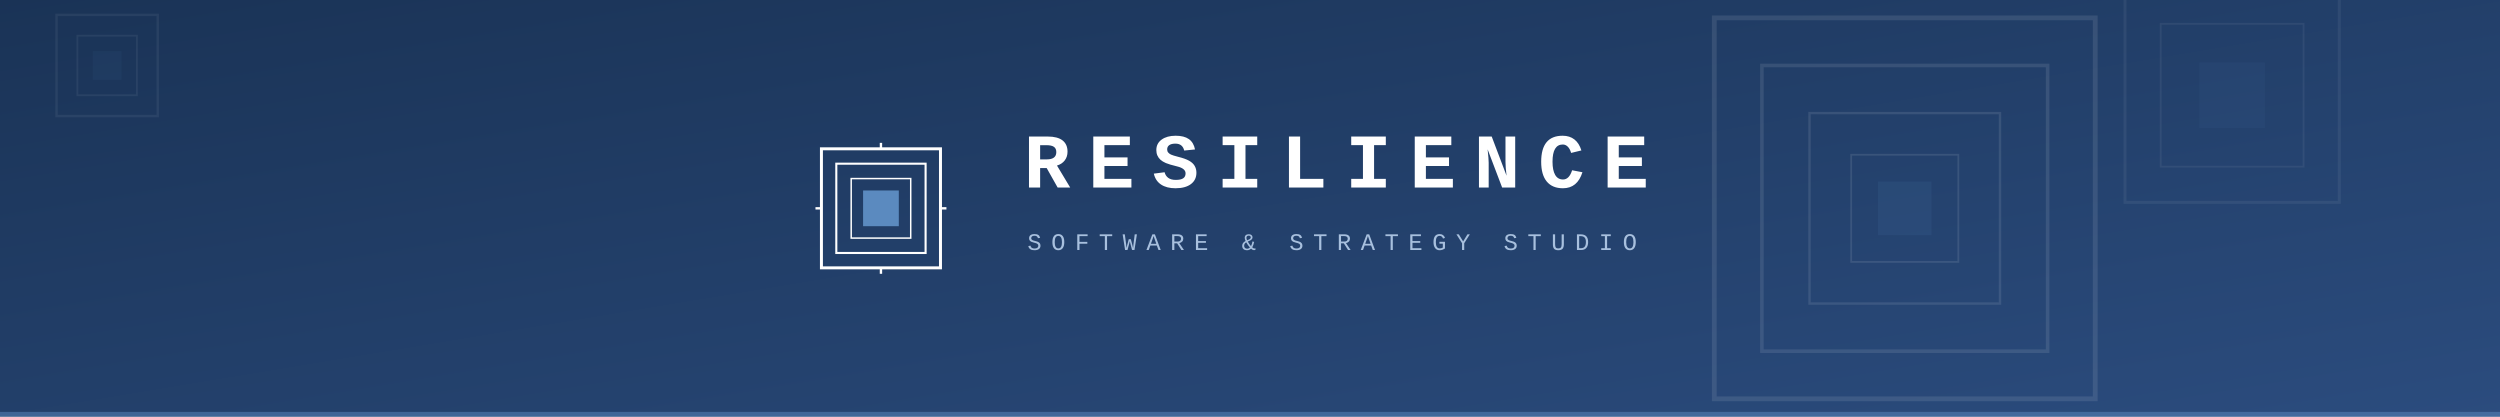
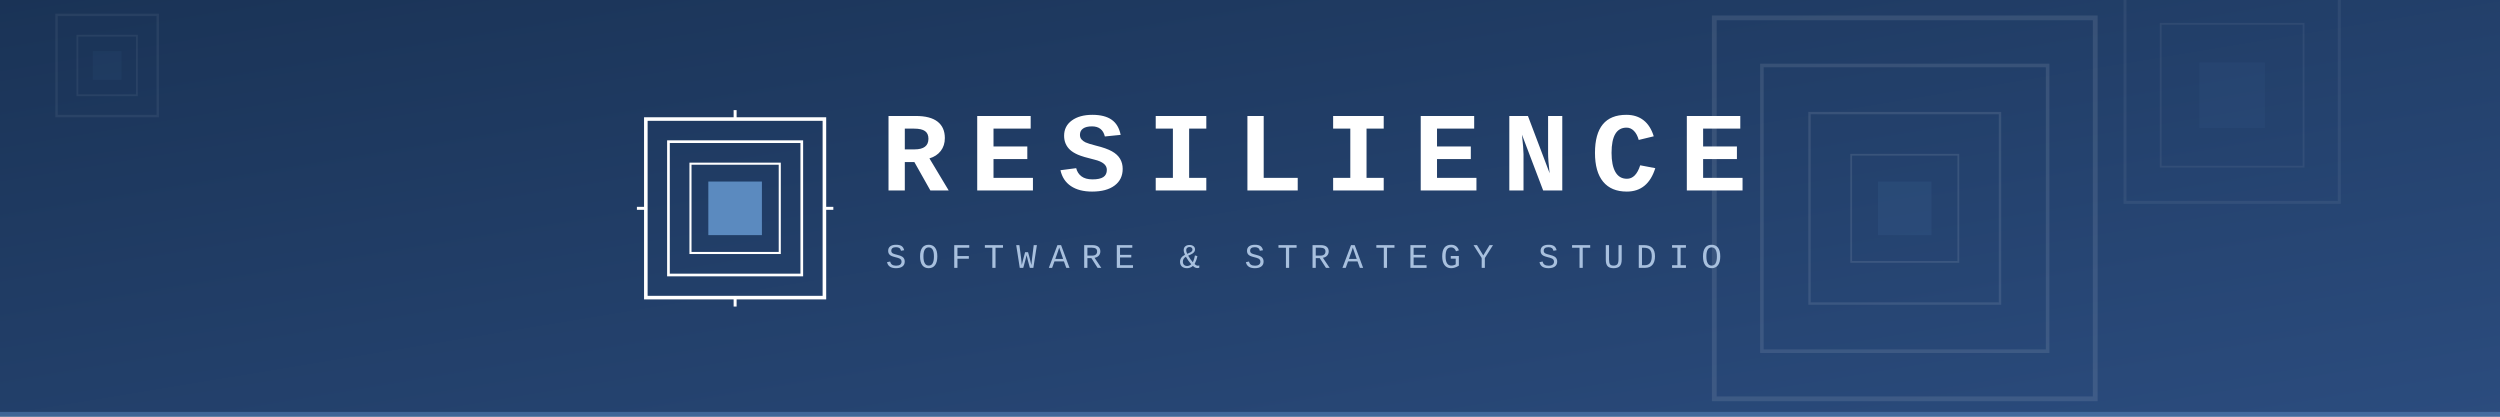
<svg xmlns="http://www.w3.org/2000/svg" viewBox="0 0 4200 700" width="4200" height="700">
  <defs>
    <linearGradient id="bg" x1="0%" y1="0%" x2="100%" y2="100%">
      <stop offset="0%" stop-color="#1a3356" />
      <stop offset="100%" stop-color="#2b4c7e" />
    </linearGradient>
  </defs>
  <rect width="4200" height="700" fill="url(#bg)" />
  <g opacity="0.10" transform="translate(3200, 350)">
    <rect x="-320" y="-320" width="640" height="640" fill="none" stroke="#ffffff" stroke-width="8" />
    <rect x="-240" y="-240" width="480" height="480" fill="none" stroke="#ffffff" stroke-width="6" />
    <rect x="-160" y="-160" width="320" height="320" fill="none" stroke="#ffffff" stroke-width="4" />
    <rect x="-90" y="-90" width="180" height="180" fill="none" stroke="#ffffff" stroke-width="3" />
    <rect x="-45" y="-45" width="90" height="90" fill="#5b8abf" />
  </g>
  <g opacity="0.06" transform="translate(3750, 160)">
    <rect x="-180" y="-180" width="360" height="360" fill="none" stroke="#ffffff" stroke-width="5" />
    <rect x="-120" y="-120" width="240" height="240" fill="none" stroke="#ffffff" stroke-width="3" />
    <rect x="-55" y="-55" width="110" height="110" fill="#5b8abf" />
  </g>
  <g opacity="0.06" transform="translate(180, 110)">
    <rect x="-85" y="-85" width="170" height="170" fill="none" stroke="#ffffff" stroke-width="4" />
    <rect x="-50" y="-50" width="100" height="100" fill="none" stroke="#ffffff" stroke-width="3" />
    <rect x="-24" y="-24" width="48" height="48" fill="#5b8abf" />
  </g>
-   <g transform="translate(1200, 0)">
-     <g transform="translate(280, 350)">
-       <rect x="-100" y="-100" width="200" height="200" fill="none" stroke="#ffffff" stroke-width="5" />
+   <g transform="translate(1050, 0)">
+     <g transform="translate(185, 350)">
+       <rect x="-150" y="-150" width="300" height="300" fill="none" stroke="#ffffff" stroke-width="6" />
+       <rect x="-112" y="-112" width="224" height="224" fill="none" stroke="#ffffff" stroke-width="4.5" />
      <rect x="-75" y="-75" width="150" height="150" fill="none" stroke="#ffffff" stroke-width="3.5" />
-       <rect x="-50" y="-50" width="100" height="100" fill="none" stroke="#ffffff" stroke-width="2.5" />
-       <rect x="-30" y="-30" width="60" height="60" fill="#5b8abf" />
-       <line x1="0" y1="-100" x2="0" y2="-110" stroke="#ffffff" stroke-width="4" />
-       <line x1="0" y1="100" x2="0" y2="110" stroke="#ffffff" stroke-width="4" />
-       <line x1="-100" y1="0" x2="-110" y2="0" stroke="#ffffff" stroke-width="4" />
-       <line x1="100" y1="0" x2="110" y2="0" stroke="#ffffff" stroke-width="4" />
+       <rect x="-45" y="-45" width="90" height="90" fill="#5b8abf" />
+       <line x1="0" y1="-150" x2="0" y2="-165" stroke="#ffffff" stroke-width="5" />
+       <line x1="0" y1="150" x2="0" y2="165" stroke="#ffffff" stroke-width="5" />
+       <line x1="-150" y1="0" x2="-165" y2="0" stroke="#ffffff" stroke-width="5" />
+       <line x1="150" y1="0" x2="165" y2="0" stroke="#ffffff" stroke-width="5" />
    </g>
-     <text x="520" y="315" font-family="'IBM Plex Mono', 'Courier New', monospace" font-size="130" font-weight="700" letter-spacing="30" fill="#ffffff">RESILIENCE</text>
-     <text x="526" y="420" font-family="'IBM Plex Mono', 'Courier New', monospace" font-size="40" font-weight="400" letter-spacing="16" fill="#a8c0de">SOFTWARE &amp; STRATEGY STUDIO</text>
+     <text x="430" y="320" font-family="'IBM Plex Mono', 'Courier New', monospace" font-size="190" font-weight="700" letter-spacing="35" fill="#ffffff">RESILIENCE</text>
+     <text x="438" y="450" font-family="'IBM Plex Mono', 'Courier New', monospace" font-size="58" font-weight="400" letter-spacing="20" fill="#a8c0de">SOFTWARE &amp; STRATEGY STUDIO</text>
  </g>
  <rect x="0" y="692" width="4200" height="8" fill="#5b8abf" opacity="0.5" />
</svg>
